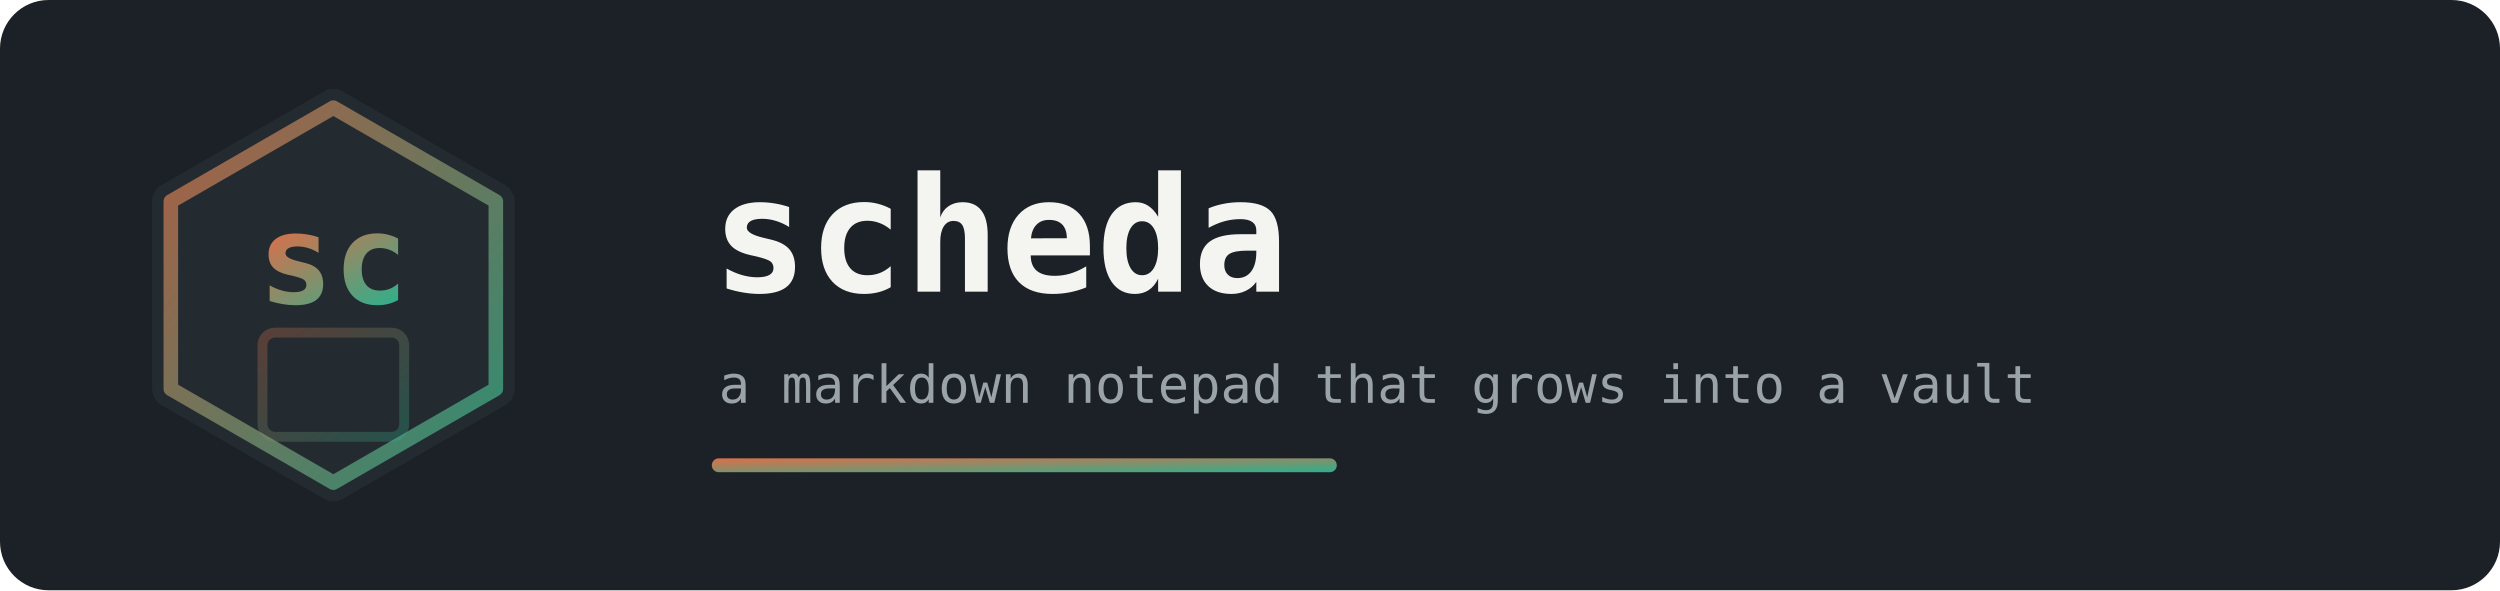
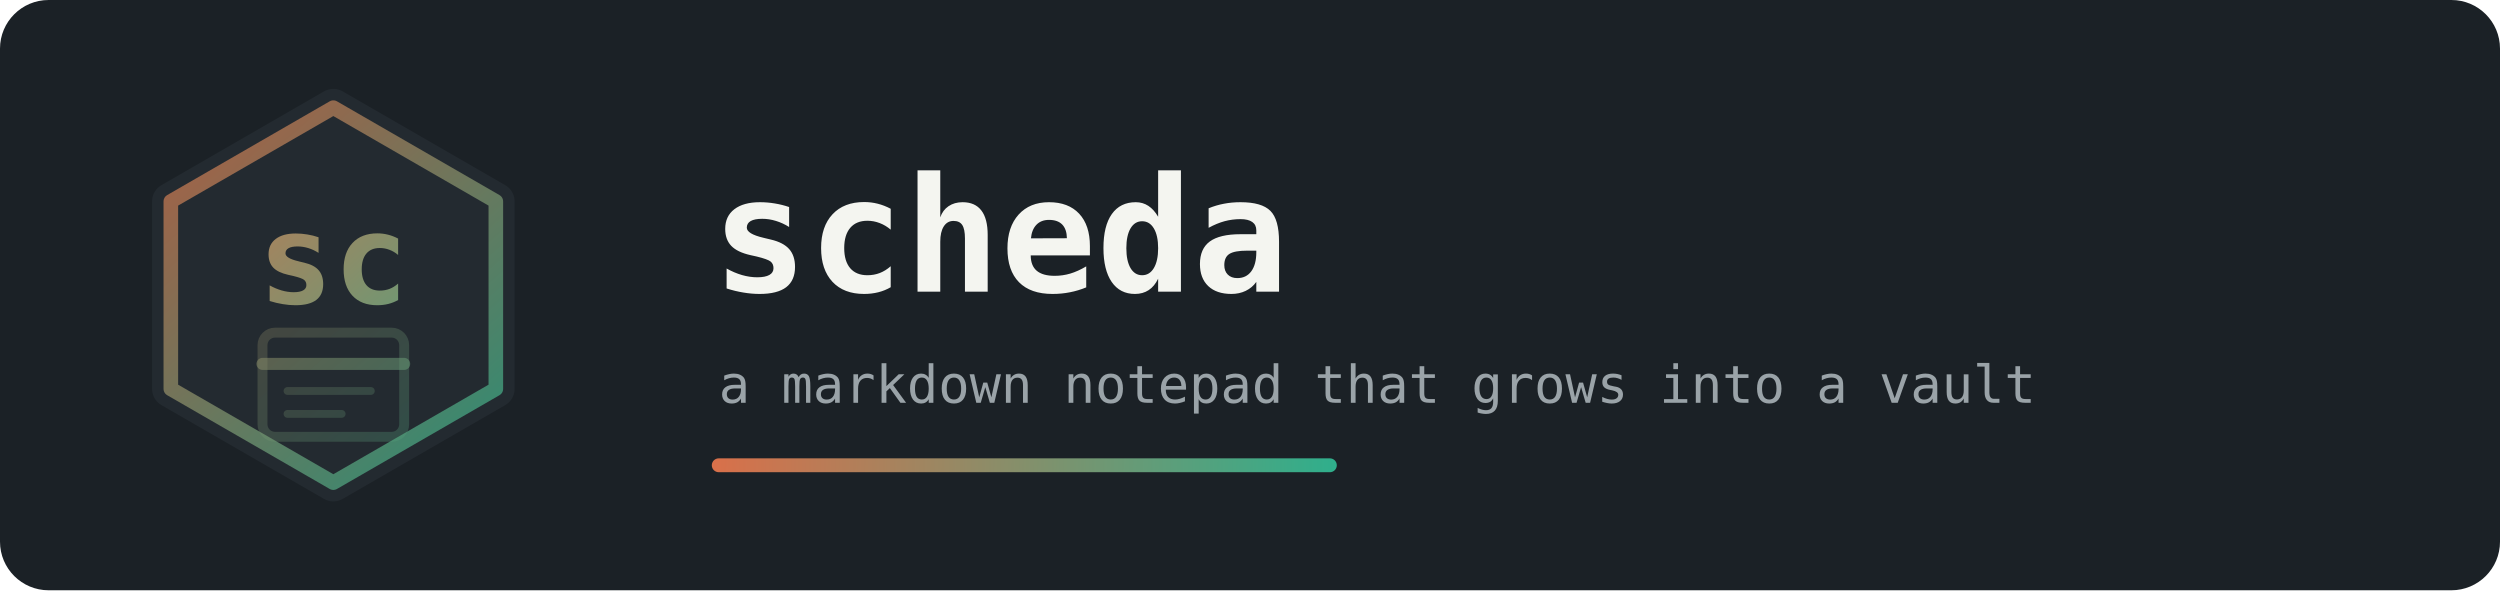
<svg xmlns="http://www.w3.org/2000/svg" width="720" height="170" viewBox="0 0 720 170">
  <defs>
-     <linearGradient id="pair" x1="0" y1="0" x2="1" y2="1">
+     <linearGradient id="pair" gradientUnits="userSpaceOnUse" x1="11" y1="5" x2="89" y2="95">
+       <stop offset="0" stop-color="#D9704A" />
+       <stop offset="1" stop-color="#2FAF8C" />
+     </linearGradient>
+   </defs>
+   <defs>
+     <linearGradient id="pair-rule" gradientUnits="userSpaceOnUse" x1="205" y1="132" x2="385" y2="136">
      <stop offset="0" stop-color="#D9704A" />
      <stop offset="1" stop-color="#2FAF8C" />
    </linearGradient>
  </defs>
  <rect width="720" height="170" rx="14" fill="#1B2126" />
  <g transform="translate(36 25) scale(1.2)">
    <polygon points="50,5 89,27.5 89,72.5 50,95 11,72.5 11,27.5" fill="#232A30" stroke="#232A30" stroke-width="9" stroke-linejoin="round" />
    <polygon points="50,5 89,27.5 89,72.5 50,95 11,72.5 11,27.5" fill="none" stroke="url(#pair)" stroke-opacity="0.75" stroke-width="3.5" stroke-linejoin="round" />
    <text x="50" y="52" text-anchor="middle" font-family="&quot;Cascadia Code&quot;,&quot;JetBrains Mono&quot;,Consolas,ui-monospace,monospace" font-weight="700" font-size="30" fill="url(#pair)">sc</text>
    <g transform="translate(0 6)" stroke="url(#pair)" stroke-linecap="round" stroke-linejoin="round" fill="none">
      <rect x="33" y="53" width="34" height="25" rx="3" stroke-opacity="0.3" stroke-width="2.38" />
      <line x1="33" y1="60.5" x2="67" y2="60.5" stroke-opacity="0.55" stroke-width="2.89" />
      <line x1="39" y1="67" x2="59" y2="67" stroke-opacity="0.275" stroke-width="1.87" />
      <line x1="39" y1="72.5" x2="52" y2="72.5" stroke-opacity="0.275" stroke-width="1.87" />
    </g>
  </g>
  <text x="205" y="84" font-family="&quot;Cascadia Code&quot;,&quot;JetBrains Mono&quot;,Consolas,ui-monospace,monospace" font-weight="700" font-size="46" fill="#F4F5F0">scheda</text>
  <text x="207" y="116" font-family="&quot;Cascadia Code&quot;,&quot;JetBrains Mono&quot;,Consolas,ui-monospace,monospace" font-size="15" fill="#9AA3A8">a markdown notepad that grows into a vault</text>
-   <rect x="205" y="132" width="180" height="4" rx="2" fill="url(#pair)" />
+   <rect x="205" y="132" width="180" height="4" rx="2" fill="url(#pair-rule)" />
</svg>
